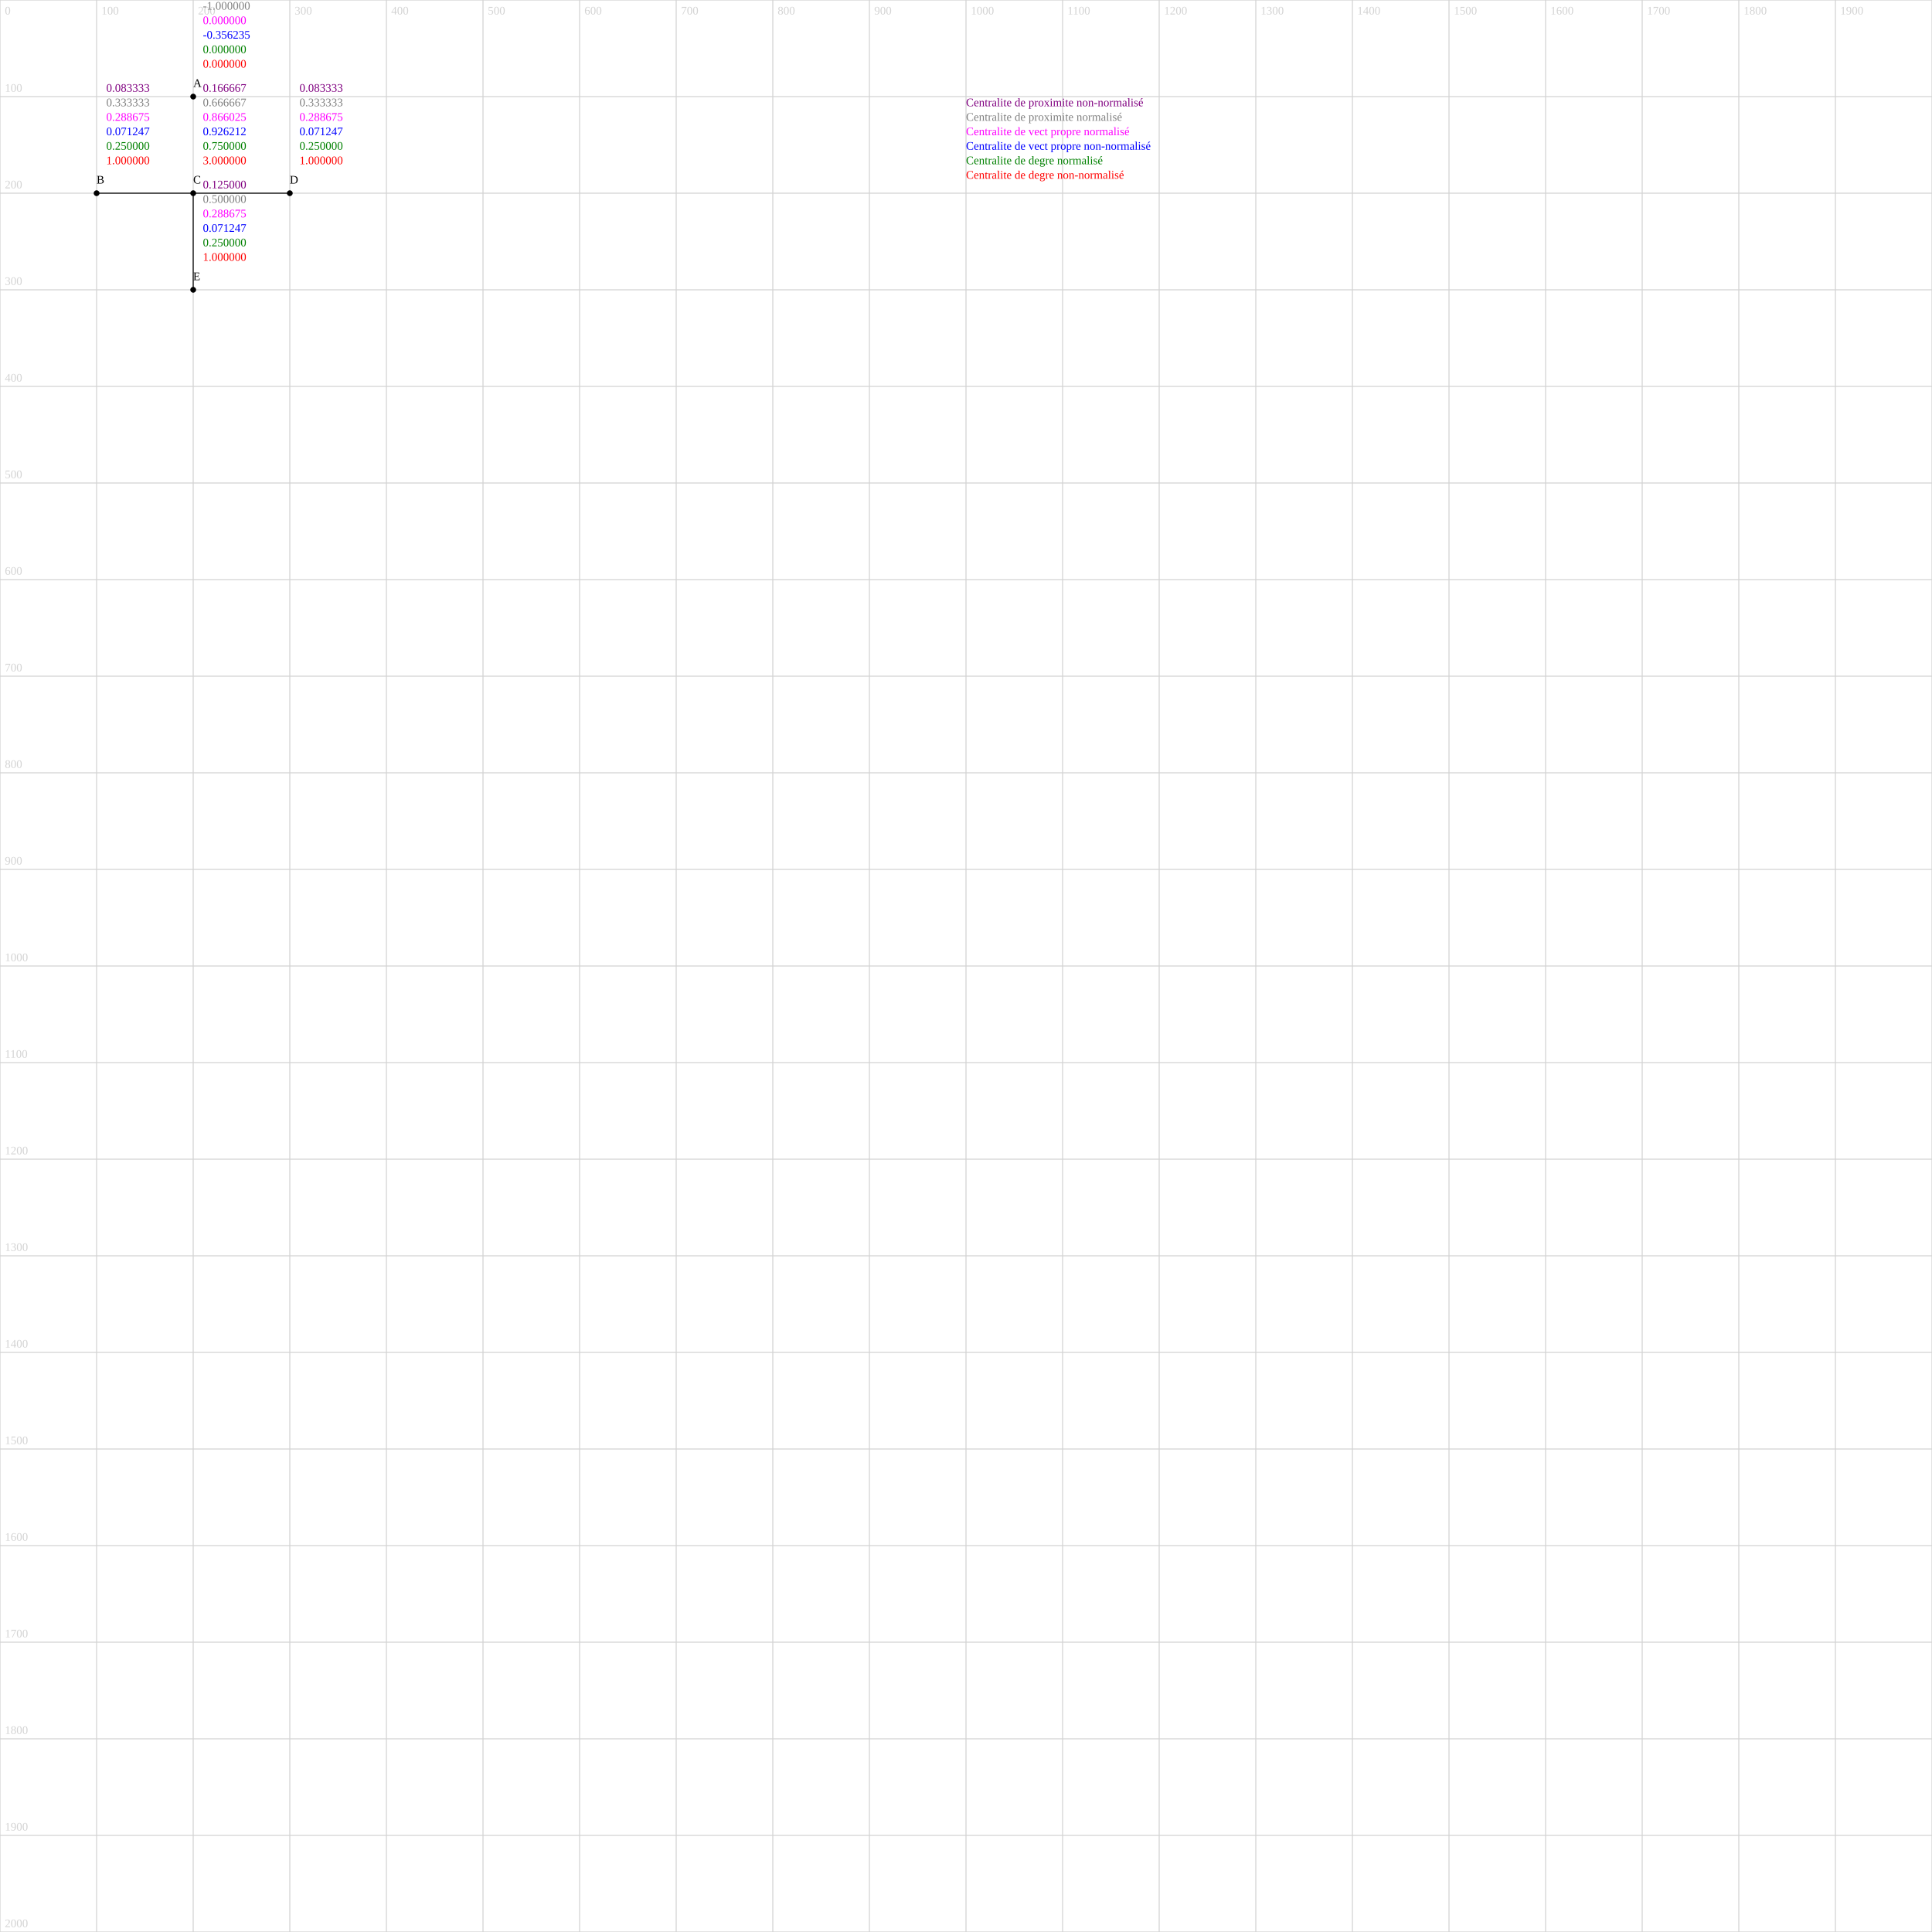
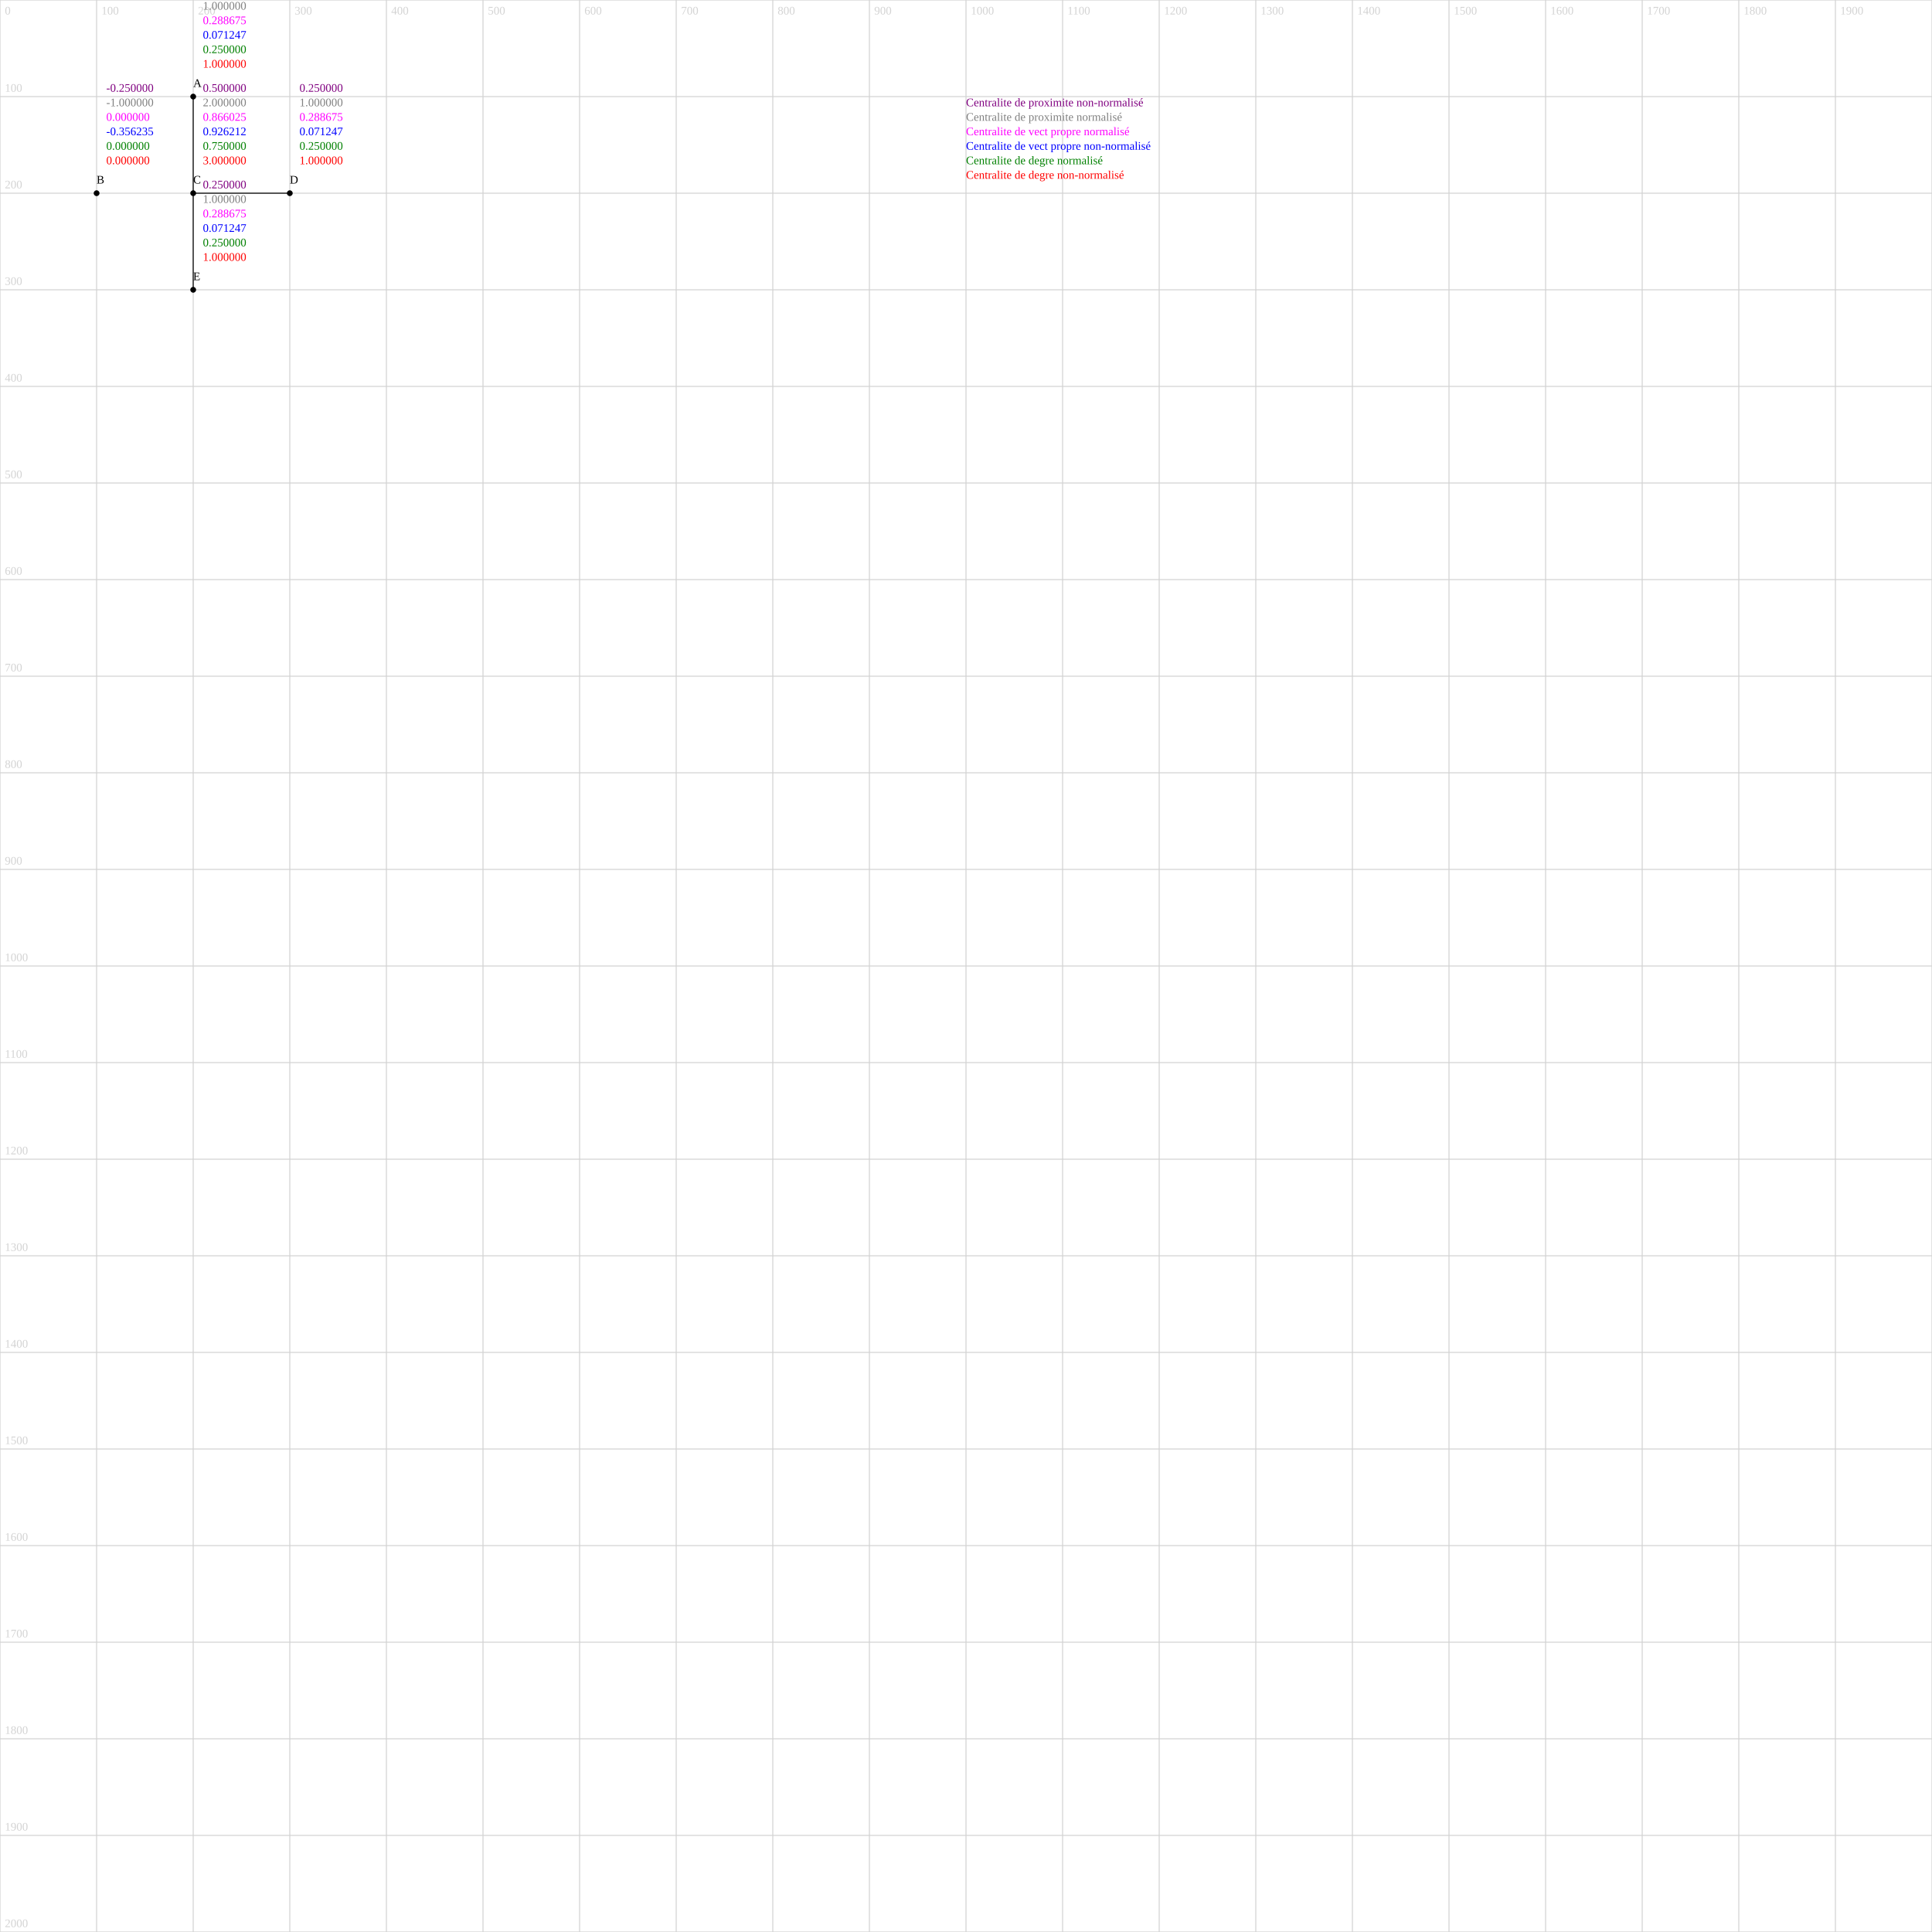
<svg xmlns="http://www.w3.org/2000/svg" version="1.1" width="2000" height="2000">
  <line x1="0" y1="0" x2="2000" y2="0" stroke="lightgrey" />
  <text x="5" y="-5" fill="lightgrey">0</text>
  <line x1="0" y1="100" x2="2000" y2="100" stroke="lightgrey" />
  <text x="5" y="95" fill="lightgrey">100</text>
  <line x1="0" y1="200" x2="2000" y2="200" stroke="lightgrey" />
  <text x="5" y="195" fill="lightgrey">200</text>
  <line x1="0" y1="300" x2="2000" y2="300" stroke="lightgrey" />
  <text x="5" y="295" fill="lightgrey">300</text>
  <line x1="0" y1="400" x2="2000" y2="400" stroke="lightgrey" />
  <text x="5" y="395" fill="lightgrey">400</text>
  <line x1="0" y1="500" x2="2000" y2="500" stroke="lightgrey" />
  <text x="5" y="495" fill="lightgrey">500</text>
  <line x1="0" y1="600" x2="2000" y2="600" stroke="lightgrey" />
  <text x="5" y="595" fill="lightgrey">600</text>
  <line x1="0" y1="700" x2="2000" y2="700" stroke="lightgrey" />
  <text x="5" y="695" fill="lightgrey">700</text>
  <line x1="0" y1="800" x2="2000" y2="800" stroke="lightgrey" />
  <text x="5" y="795" fill="lightgrey">800</text>
  <line x1="0" y1="900" x2="2000" y2="900" stroke="lightgrey" />
  <text x="5" y="895" fill="lightgrey">900</text>
  <line x1="0" y1="1000" x2="2000" y2="1000" stroke="lightgrey" />
  <text x="5" y="995" fill="lightgrey">1000</text>
  <line x1="0" y1="1100" x2="2000" y2="1100" stroke="lightgrey" />
  <text x="5" y="1095" fill="lightgrey">1100</text>
  <line x1="0" y1="1200" x2="2000" y2="1200" stroke="lightgrey" />
  <text x="5" y="1195" fill="lightgrey">1200</text>
  <line x1="0" y1="1300" x2="2000" y2="1300" stroke="lightgrey" />
  <text x="5" y="1295" fill="lightgrey">1300</text>
  <line x1="0" y1="1400" x2="2000" y2="1400" stroke="lightgrey" />
  <text x="5" y="1395" fill="lightgrey">1400</text>
  <line x1="0" y1="1500" x2="2000" y2="1500" stroke="lightgrey" />
  <text x="5" y="1495" fill="lightgrey">1500</text>
  <line x1="0" y1="1600" x2="2000" y2="1600" stroke="lightgrey" />
  <text x="5" y="1595" fill="lightgrey">1600</text>
  <line x1="0" y1="1700" x2="2000" y2="1700" stroke="lightgrey" />
  <text x="5" y="1695" fill="lightgrey">1700</text>
  <line x1="0" y1="1800" x2="2000" y2="1800" stroke="lightgrey" />
  <text x="5" y="1795" fill="lightgrey">1800</text>
  <line x1="0" y1="1900" x2="2000" y2="1900" stroke="lightgrey" />
  <text x="5" y="1895" fill="lightgrey">1900</text>
  <line x1="0" y1="2000" x2="2000" y2="2000" stroke="lightgrey" />
  <text x="5" y="1995" fill="lightgrey">2000</text>
  <line x1="0" y1="0" x2="0" y2="2000" stroke="lightgrey" />
  <text x="5" y="15" fill="lightgrey">0</text>
  <line x1="100" y1="0" x2="100" y2="2000" stroke="lightgrey" />
  <text x="105" y="15" fill="lightgrey">100</text>
  <line x1="200" y1="0" x2="200" y2="2000" stroke="lightgrey" />
  <text x="205" y="15" fill="lightgrey">200</text>
  <line x1="300" y1="0" x2="300" y2="2000" stroke="lightgrey" />
  <text x="305" y="15" fill="lightgrey">300</text>
  <line x1="400" y1="0" x2="400" y2="2000" stroke="lightgrey" />
  <text x="405" y="15" fill="lightgrey">400</text>
  <line x1="500" y1="0" x2="500" y2="2000" stroke="lightgrey" />
  <text x="505" y="15" fill="lightgrey">500</text>
  <line x1="600" y1="0" x2="600" y2="2000" stroke="lightgrey" />
  <text x="605" y="15" fill="lightgrey">600</text>
  <line x1="700" y1="0" x2="700" y2="2000" stroke="lightgrey" />
  <text x="705" y="15" fill="lightgrey">700</text>
  <line x1="800" y1="0" x2="800" y2="2000" stroke="lightgrey" />
  <text x="805" y="15" fill="lightgrey">800</text>
  <line x1="900" y1="0" x2="900" y2="2000" stroke="lightgrey" />
  <text x="905" y="15" fill="lightgrey">900</text>
  <line x1="1000" y1="0" x2="1000" y2="2000" stroke="lightgrey" />
  <text x="1005" y="15" fill="lightgrey">1000</text>
  <line x1="1100" y1="0" x2="1100" y2="2000" stroke="lightgrey" />
  <text x="1105" y="15" fill="lightgrey">1100</text>
  <line x1="1200" y1="0" x2="1200" y2="2000" stroke="lightgrey" />
  <text x="1205" y="15" fill="lightgrey">1200</text>
  <line x1="1300" y1="0" x2="1300" y2="2000" stroke="lightgrey" />
  <text x="1305" y="15" fill="lightgrey">1300</text>
  <line x1="1400" y1="0" x2="1400" y2="2000" stroke="lightgrey" />
  <text x="1405" y="15" fill="lightgrey">1400</text>
  <line x1="1500" y1="0" x2="1500" y2="2000" stroke="lightgrey" />
  <text x="1505" y="15" fill="lightgrey">1500</text>
  <line x1="1600" y1="0" x2="1600" y2="2000" stroke="lightgrey" />
  <text x="1605" y="15" fill="lightgrey">1600</text>
  <line x1="1700" y1="0" x2="1700" y2="2000" stroke="lightgrey" />
  <text x="1705" y="15" fill="lightgrey">1700</text>
  <line x1="1800" y1="0" x2="1800" y2="2000" stroke="lightgrey" />
  <text x="1805" y="15" fill="lightgrey">1800</text>
  <line x1="1900" y1="0" x2="1900" y2="2000" stroke="lightgrey" />
  <text x="1905" y="15" fill="lightgrey">1900</text>
  <line x1="2000" y1="0" x2="2000" y2="2000" stroke="lightgrey" />
  <text x="2005" y="15" fill="lightgrey">2000</text>
  <text x="1000" y="110" fill="purple">Centralite de proximite non-normalisé</text>
  <text x="1000" y="125" fill="gray">Centralite de proximite normalisé</text>
  <text x="1000" y="140" fill="magenta">Centralite de vect propre normalisé</text>
  <text x="1000" y="155" fill="blue">Centralite de vect propre non-normalisé</text>
  <text x="1000" y="170" fill="green">Centralite de degre normalisé</text>
  <text x="1000" y="185" fill="red">Centralite de degre non-normalisé</text>
  <circle cx="200" cy="100" r="3" fill="black" />
  <text x="200" y="90" fill="black">A</text>
-   <text x="210" y="70" fill="red">0.000000</text>
-   <text x="210" y="55" fill="green">0.000000</text>
-   <text x="210" y="40" fill="blue">-0.356235</text>
-   <text x="210" y="25" fill="magenta">0.000000</text>
-   <text x="210" y="10" fill="gray">-1.000000</text>
-   <text x="210" y="-5" fill="purple">-0.250000</text>
+   <text x="210" y="70" fill="red">1.000000</text>
+   <text x="210" y="55" fill="green">0.250000</text>
+   <text x="210" y="40" fill="blue">0.071247</text>
+   <text x="210" y="25" fill="magenta">0.288675</text>
+   <text x="210" y="10" fill="gray">1.000000</text>
+   <text x="210" y="-5" fill="purple">0.250000</text>
  <circle cx="100" cy="200" r="3" fill="black" />
  <text x="100" y="190" fill="black">B</text>
-   <text x="110" y="170" fill="red">1.000000</text>
-   <text x="110" y="155" fill="green">0.250000</text>
-   <text x="110" y="140" fill="blue">0.071247</text>
-   <text x="110" y="125" fill="magenta">0.288675</text>
-   <text x="110" y="110" fill="gray">0.333333</text>
-   <text x="110" y="95" fill="purple">0.083333</text>
+   <text x="110" y="170" fill="red">0.000000</text>
+   <text x="110" y="155" fill="green">0.000000</text>
+   <text x="110" y="140" fill="blue">-0.356235</text>
+   <text x="110" y="125" fill="magenta">0.000000</text>
+   <text x="110" y="110" fill="gray">-1.000000</text>
+   <text x="110" y="95" fill="purple">-0.250000</text>
  <circle cx="200" cy="200" r="3" fill="black" />
  <text x="200" y="190" fill="black">C</text>
  <text x="210" y="170" fill="red">3.000000</text>
  <text x="210" y="155" fill="green">0.750000</text>
  <text x="210" y="140" fill="blue">0.926212</text>
  <text x="210" y="125" fill="magenta">0.866025</text>
-   <text x="210" y="110" fill="gray">0.666667</text>
-   <text x="210" y="95" fill="purple">0.166667</text>
+   <text x="210" y="110" fill="gray">2.000000</text>
+   <text x="210" y="95" fill="purple">0.500000</text>
  <circle cx="300" cy="200" r="3" fill="black" />
  <text x="300" y="190" fill="black">D</text>
  <text x="310" y="170" fill="red">1.000000</text>
  <text x="310" y="155" fill="green">0.250000</text>
  <text x="310" y="140" fill="blue">0.071247</text>
  <text x="310" y="125" fill="magenta">0.288675</text>
-   <text x="310" y="110" fill="gray">0.333333</text>
-   <text x="310" y="95" fill="purple">0.083333</text>
+   <text x="310" y="110" fill="gray">1.000000</text>
+   <text x="310" y="95" fill="purple">0.250000</text>
  <circle cx="200" cy="300" r="3" fill="black" />
  <text x="200" y="290" fill="black">E</text>
  <text x="210" y="270" fill="red">1.000000</text>
  <text x="210" y="255" fill="green">0.250000</text>
  <text x="210" y="240" fill="blue">0.071247</text>
  <text x="210" y="225" fill="magenta">0.288675</text>
-   <text x="210" y="210" fill="gray">0.500000</text>
-   <text x="210" y="195" fill="purple">0.125000</text>
-   <line x1="100" y1="200" x2="200" y2="200" stroke="black" />
+   <text x="210" y="210" fill="gray">1.000000</text>
+   <text x="210" y="195" fill="purple">0.250000</text>
+   <line x1="200" y1="100" x2="200" y2="200" stroke="black" />
  <line x1="200" y1="200" x2="300" y2="200" stroke="black" />
  <line x1="200" y1="200" x2="200" y2="300" stroke="black" />
</svg>
